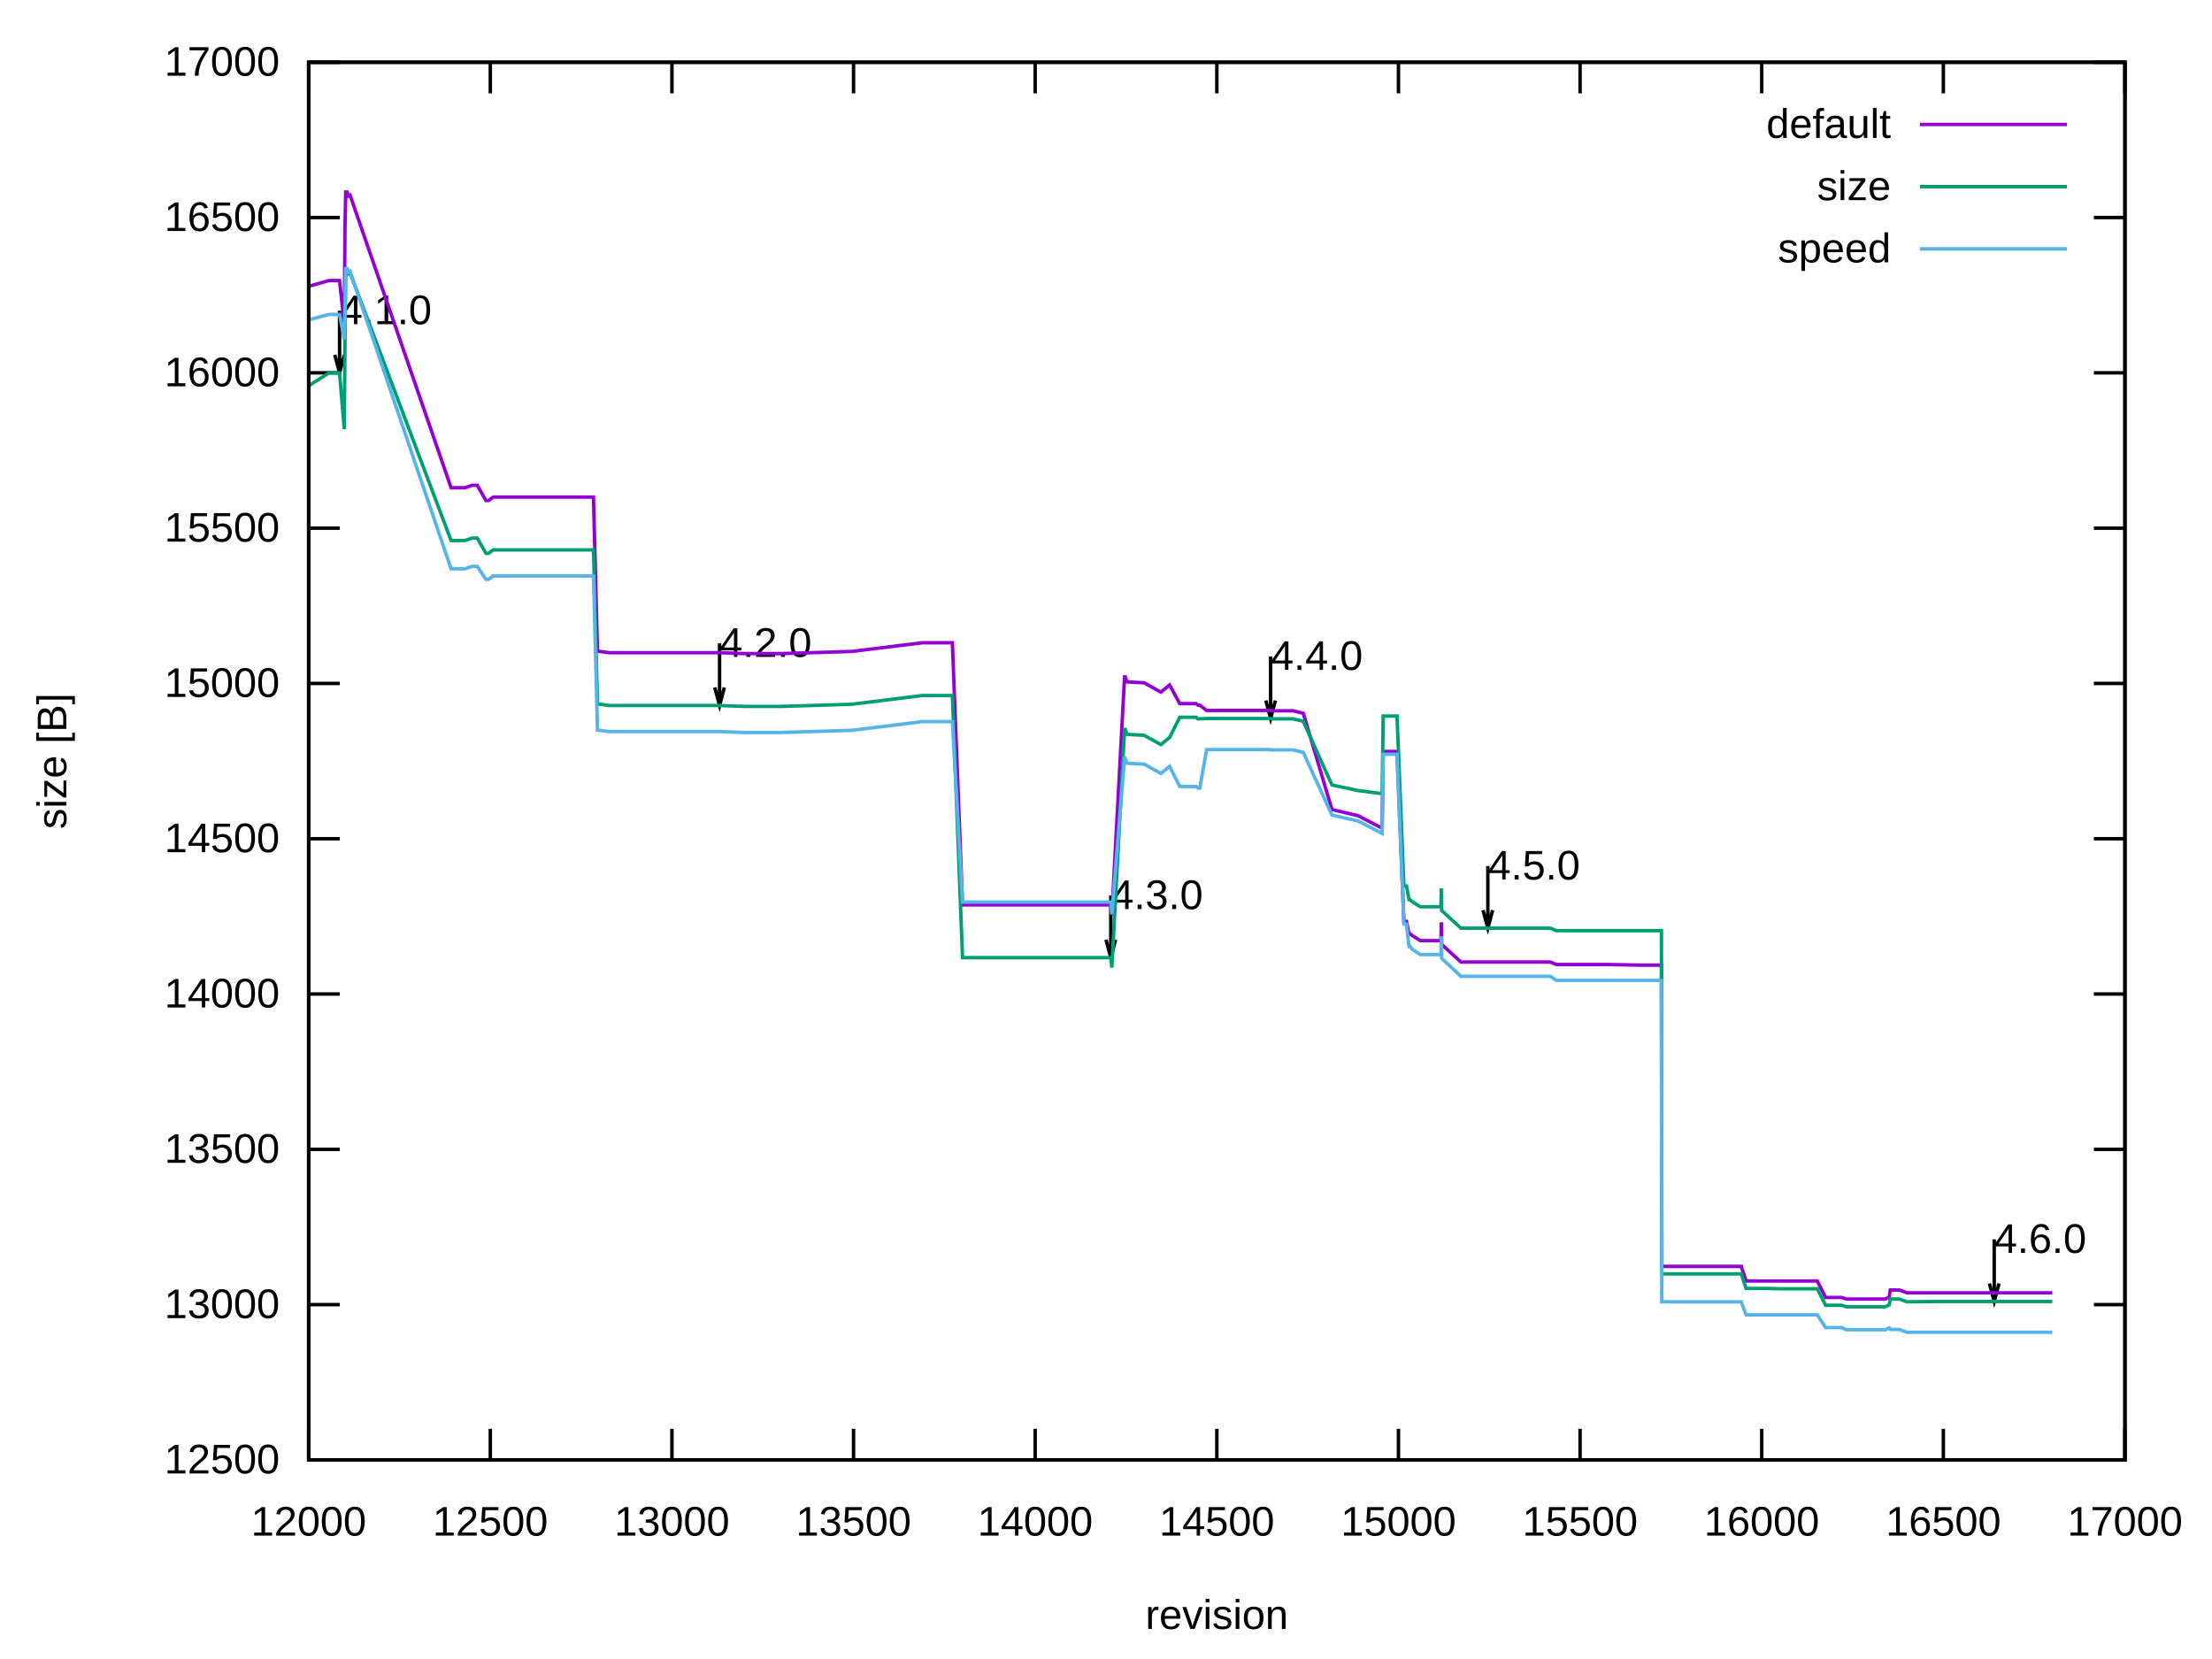
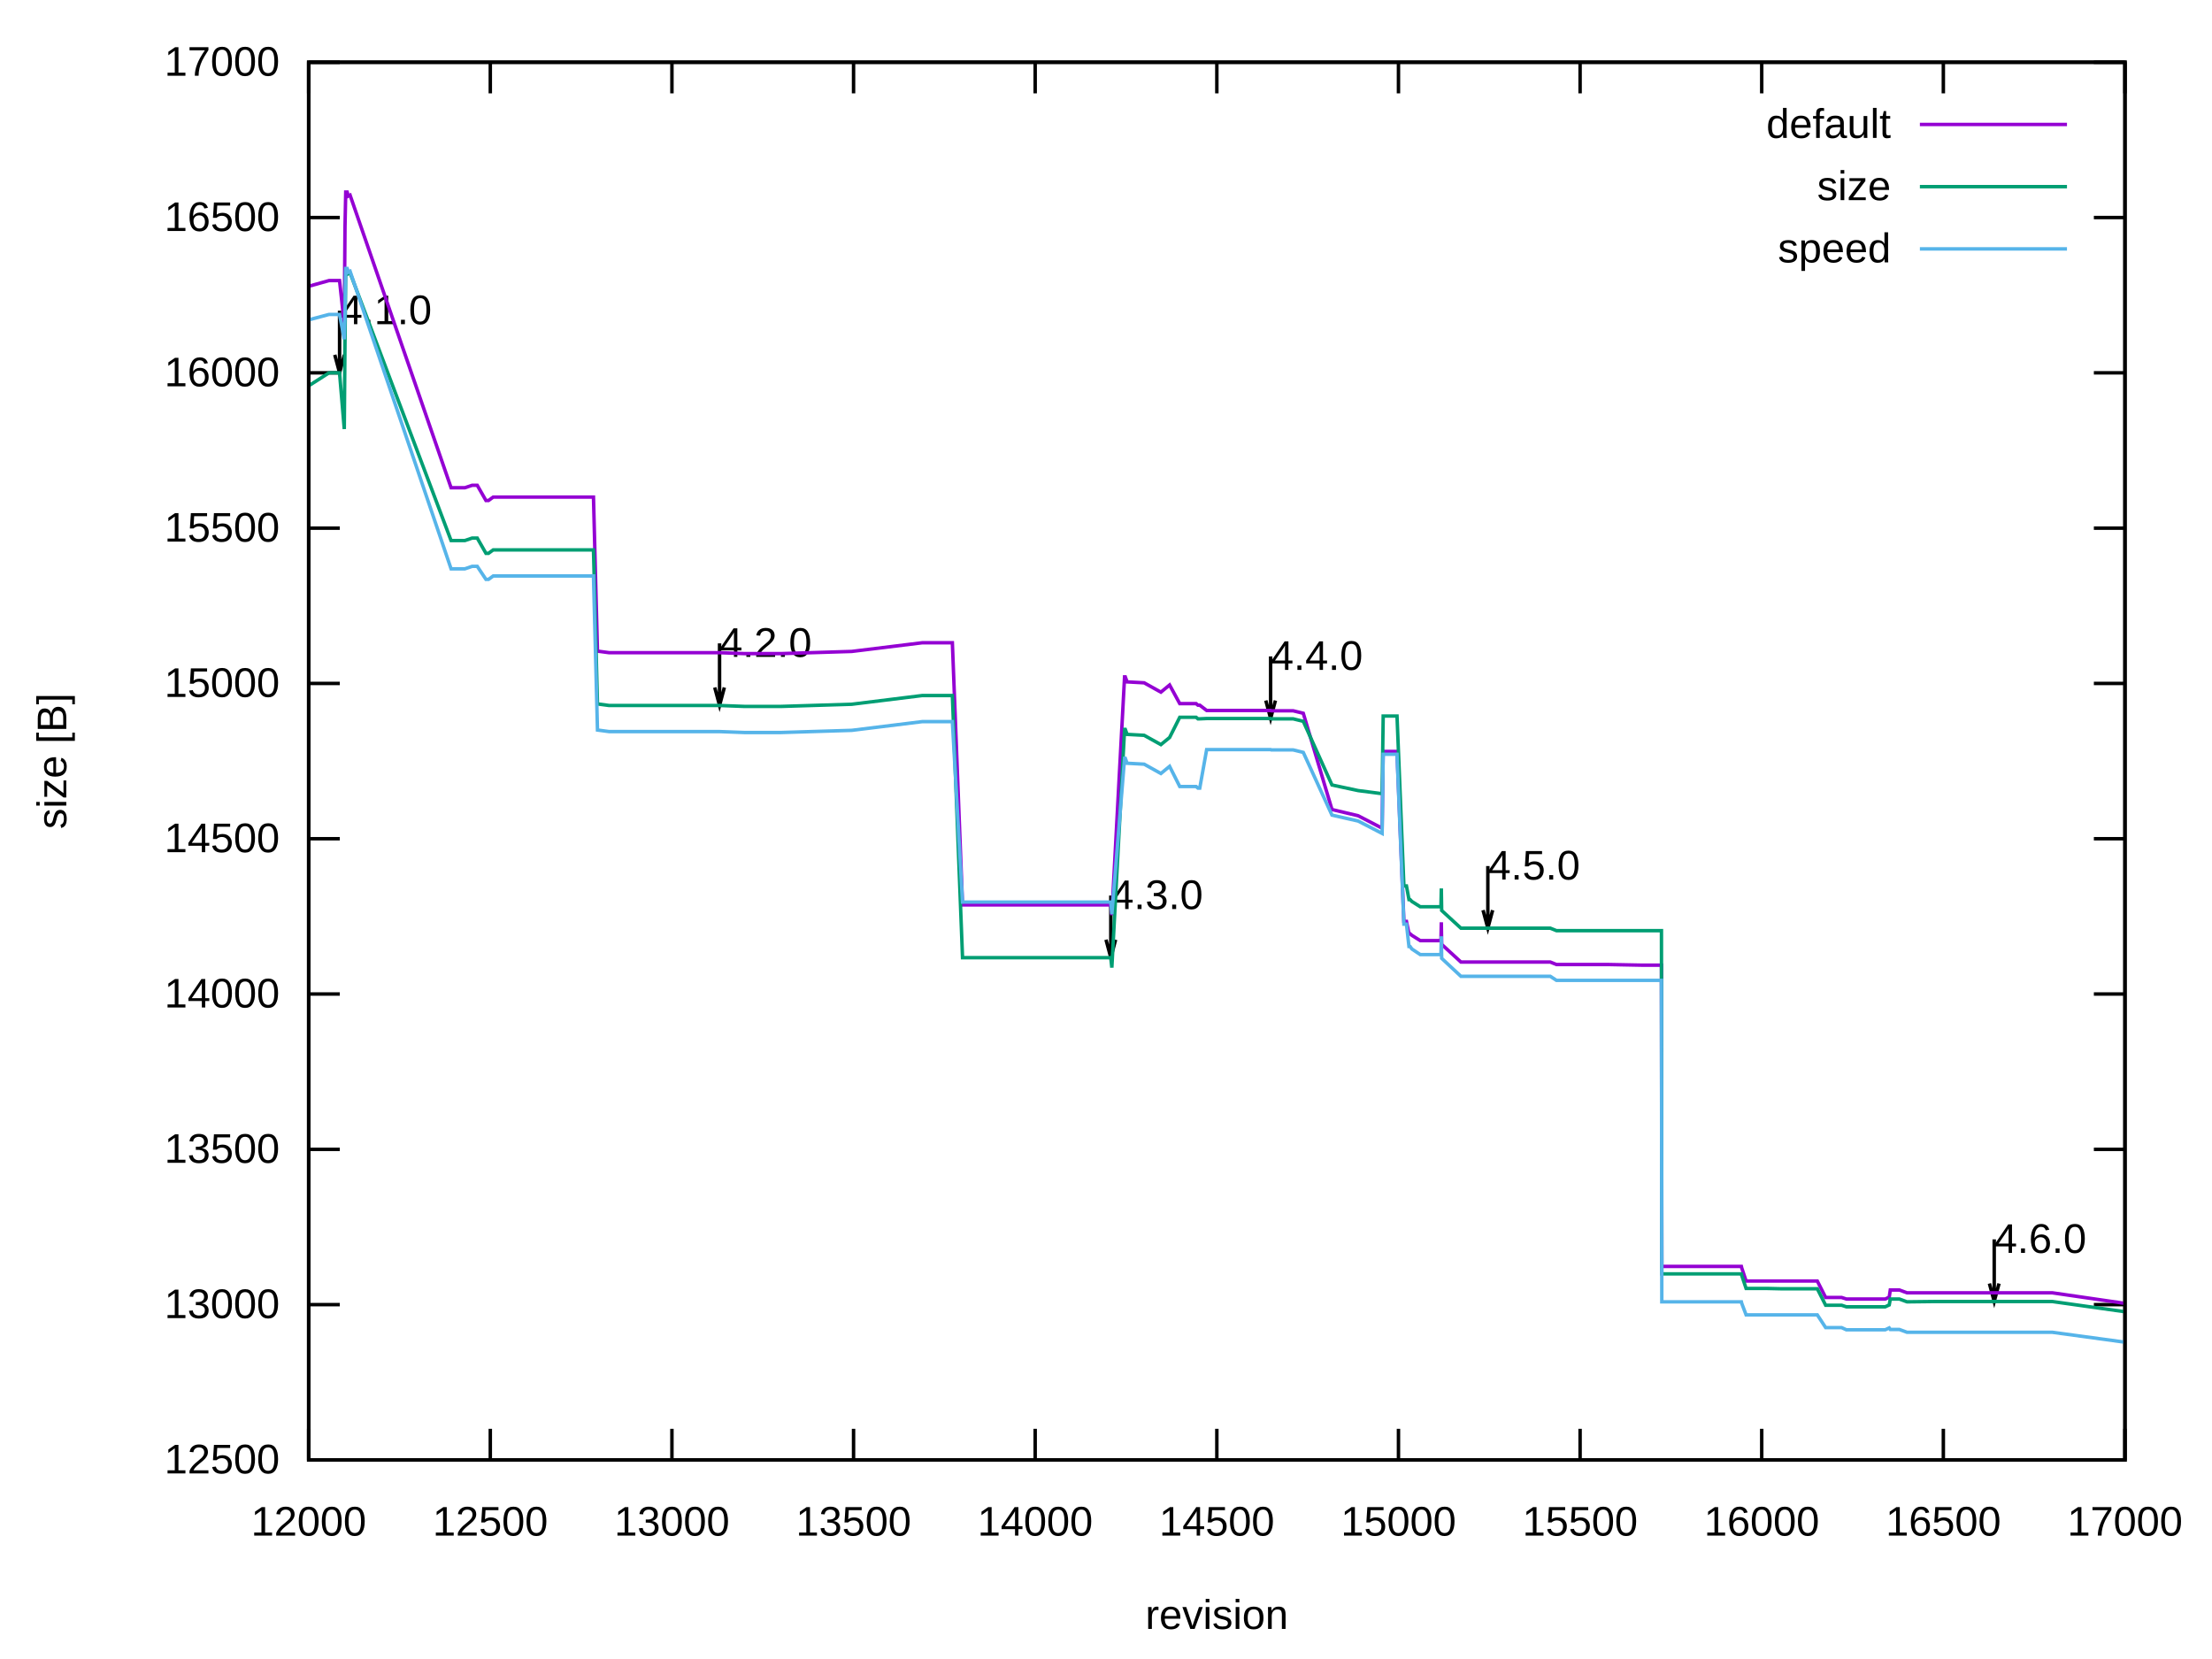
<svg xmlns="http://www.w3.org/2000/svg" xmlns:xlink="http://www.w3.org/1999/xlink" width="640" height="480" viewBox="0 0 640 480">
  <g id="gnuplot_canvas">
    <rect x="0" y="0" width="640" height="480" fill="none" />
    <defs>
      <circle id="gpDot" r="0.5" stroke-width="0.5" stroke="currentColor" />
      <path id="gpPt0" stroke-width="0.222" stroke="currentColor" d="M-1,0 h2 M0,-1 v2" />
      <path id="gpPt1" stroke-width="0.222" stroke="currentColor" d="M-1,-1 L1,1 M1,-1 L-1,1" />
      <path id="gpPt2" stroke-width="0.222" stroke="currentColor" d="M-1,0 L1,0 M0,-1 L0,1 M-1,-1 L1,1 M-1,1 L1,-1" />
      <rect id="gpPt3" stroke-width="0.222" stroke="currentColor" x="-1" y="-1" width="2" height="2" />
      <rect id="gpPt4" stroke-width="0.222" stroke="currentColor" fill="currentColor" x="-1" y="-1" width="2" height="2" />
      <circle id="gpPt5" stroke-width="0.222" stroke="currentColor" cx="0" cy="0" r="1" />
      <use xlink:href="#gpPt5" id="gpPt6" fill="currentColor" stroke="none" />
      <path id="gpPt7" stroke-width="0.222" stroke="currentColor" d="M0,-1.33 L-1.33,0.67 L1.33,0.67 z" />
      <use xlink:href="#gpPt7" id="gpPt8" fill="currentColor" stroke="none" />
      <use xlink:href="#gpPt7" id="gpPt9" stroke="currentColor" transform="rotate(180)" />
      <use xlink:href="#gpPt9" id="gpPt10" fill="currentColor" stroke="none" />
      <use xlink:href="#gpPt3" id="gpPt11" stroke="currentColor" transform="rotate(45)" />
      <use xlink:href="#gpPt11" id="gpPt12" fill="currentColor" stroke="none" />
      <path id="gpPt13" stroke-width="0.222" stroke="currentColor" d="M0,1.330 L1.265,0.411 L0.782,-1.067 L-0.782,-1.076 L-1.265,0.411 z" />
      <use xlink:href="#gpPt13" id="gpPt14" fill="currentColor" stroke="none" />
      <filter id="textbox" filterUnits="objectBoundingBox" x="0" y="0" height="1" width="1">
        <feFlood flood-color="white" flood-opacity="1" result="bgnd" />
        <feComposite in="SourceGraphic" in2="bgnd" operator="atop" />
      </filter>
      <filter id="greybox" filterUnits="objectBoundingBox" x="0" y="0" height="1" width="1">
        <feFlood flood-color="lightgrey" flood-opacity="1" result="grey" />
        <feComposite in="SourceGraphic" in2="grey" operator="atop" />
      </filter>
    </defs>
    <g fill="none" color="white" stroke="currentColor" stroke-width="1.00" stroke-linecap="butt" stroke-linejoin="miter">
</g>
    <g fill="none" color="black" stroke="currentColor" stroke-width="1.00" stroke-linecap="butt" stroke-linejoin="miter">
      <path stroke="black" d="M89.31,422.40 L98.31,422.40 M614.82,422.40 L605.82,422.40  " />
      <g transform="translate(80.92,426.30)" stroke="none" fill="black" font-family="Arial" font-size="12.00" text-anchor="end">
        <text>
          <tspan font-family="Arial"> 12500</tspan>
        </text>
      </g>
    </g>
    <g fill="none" color="black" stroke="currentColor" stroke-width="1.00" stroke-linecap="butt" stroke-linejoin="miter">
      <path stroke="black" d="M89.31,377.47 L98.31,377.47 M614.82,377.47 L605.82,377.47  " />
      <g transform="translate(80.92,381.37)" stroke="none" fill="black" font-family="Arial" font-size="12.00" text-anchor="end">
        <text>
          <tspan font-family="Arial"> 13000</tspan>
        </text>
      </g>
    </g>
    <g fill="none" color="black" stroke="currentColor" stroke-width="1.00" stroke-linecap="butt" stroke-linejoin="miter">
      <path stroke="black" d="M89.31,332.54 L98.31,332.54 M614.82,332.54 L605.82,332.54  " />
      <g transform="translate(80.92,336.44)" stroke="none" fill="black" font-family="Arial" font-size="12.00" text-anchor="end">
        <text>
          <tspan font-family="Arial"> 13500</tspan>
        </text>
      </g>
    </g>
    <g fill="none" color="black" stroke="currentColor" stroke-width="1.00" stroke-linecap="butt" stroke-linejoin="miter">
      <path stroke="black" d="M89.31,287.60 L98.31,287.60 M614.82,287.60 L605.82,287.60  " />
      <g transform="translate(80.92,291.50)" stroke="none" fill="black" font-family="Arial" font-size="12.00" text-anchor="end">
        <text>
          <tspan font-family="Arial"> 14000</tspan>
        </text>
      </g>
    </g>
    <g fill="none" color="black" stroke="currentColor" stroke-width="1.00" stroke-linecap="butt" stroke-linejoin="miter">
      <path stroke="black" d="M89.31,242.67 L98.31,242.67 M614.82,242.67 L605.82,242.67  " />
      <g transform="translate(80.92,246.57)" stroke="none" fill="black" font-family="Arial" font-size="12.00" text-anchor="end">
        <text>
          <tspan font-family="Arial"> 14500</tspan>
        </text>
      </g>
    </g>
    <g fill="none" color="black" stroke="currentColor" stroke-width="1.00" stroke-linecap="butt" stroke-linejoin="miter">
      <path stroke="black" d="M89.31,197.74 L98.31,197.74 M614.82,197.74 L605.82,197.74  " />
      <g transform="translate(80.92,201.64)" stroke="none" fill="black" font-family="Arial" font-size="12.00" text-anchor="end">
        <text>
          <tspan font-family="Arial"> 15000</tspan>
        </text>
      </g>
    </g>
    <g fill="none" color="black" stroke="currentColor" stroke-width="1.00" stroke-linecap="butt" stroke-linejoin="miter">
      <path stroke="black" d="M89.31,152.81 L98.31,152.81 M614.82,152.81 L605.82,152.81  " />
      <g transform="translate(80.92,156.71)" stroke="none" fill="black" font-family="Arial" font-size="12.00" text-anchor="end">
        <text>
          <tspan font-family="Arial"> 15500</tspan>
        </text>
      </g>
    </g>
    <g fill="none" color="black" stroke="currentColor" stroke-width="1.00" stroke-linecap="butt" stroke-linejoin="miter">
      <path stroke="black" d="M89.31,107.87 L98.31,107.87 M614.82,107.87 L605.82,107.87  " />
      <g transform="translate(80.92,111.77)" stroke="none" fill="black" font-family="Arial" font-size="12.00" text-anchor="end">
        <text>
          <tspan font-family="Arial"> 16000</tspan>
        </text>
      </g>
    </g>
    <g fill="none" color="black" stroke="currentColor" stroke-width="1.00" stroke-linecap="butt" stroke-linejoin="miter">
      <path stroke="black" d="M89.31,62.94 L98.31,62.94 M614.82,62.94 L605.82,62.94  " />
      <g transform="translate(80.92,66.84)" stroke="none" fill="black" font-family="Arial" font-size="12.00" text-anchor="end">
        <text>
          <tspan font-family="Arial"> 16500</tspan>
        </text>
      </g>
    </g>
    <g fill="none" color="black" stroke="currentColor" stroke-width="1.00" stroke-linecap="butt" stroke-linejoin="miter">
      <path stroke="black" d="M89.31,18.01 L98.31,18.01 M614.82,18.01 L605.82,18.01  " />
      <g transform="translate(80.92,21.91)" stroke="none" fill="black" font-family="Arial" font-size="12.00" text-anchor="end">
        <text>
          <tspan font-family="Arial"> 17000</tspan>
        </text>
      </g>
    </g>
    <g fill="none" color="black" stroke="currentColor" stroke-width="1.00" stroke-linecap="butt" stroke-linejoin="miter">
      <path stroke="black" d="M89.31,422.40 L89.31,413.40 M89.31,18.01 L89.31,27.01  " />
      <g transform="translate(89.31,444.30)" stroke="none" fill="black" font-family="Arial" font-size="12.00" text-anchor="middle">
        <text>
          <tspan font-family="Arial"> 12000</tspan>
        </text>
      </g>
    </g>
    <g fill="none" color="black" stroke="currentColor" stroke-width="1.00" stroke-linecap="butt" stroke-linejoin="miter">
      <path stroke="black" d="M141.86,422.40 L141.86,413.40 M141.86,18.01 L141.86,27.01  " />
      <g transform="translate(141.86,444.30)" stroke="none" fill="black" font-family="Arial" font-size="12.00" text-anchor="middle">
        <text>
          <tspan font-family="Arial"> 12500</tspan>
        </text>
      </g>
    </g>
    <g fill="none" color="black" stroke="currentColor" stroke-width="1.00" stroke-linecap="butt" stroke-linejoin="miter">
      <path stroke="black" d="M194.41,422.40 L194.41,413.40 M194.41,18.01 L194.41,27.01  " />
      <g transform="translate(194.41,444.30)" stroke="none" fill="black" font-family="Arial" font-size="12.00" text-anchor="middle">
        <text>
          <tspan font-family="Arial"> 13000</tspan>
        </text>
      </g>
    </g>
    <g fill="none" color="black" stroke="currentColor" stroke-width="1.00" stroke-linecap="butt" stroke-linejoin="miter">
      <path stroke="black" d="M246.96,422.40 L246.96,413.40 M246.96,18.01 L246.96,27.01  " />
      <g transform="translate(246.96,444.30)" stroke="none" fill="black" font-family="Arial" font-size="12.00" text-anchor="middle">
        <text>
          <tspan font-family="Arial"> 13500</tspan>
        </text>
      </g>
    </g>
    <g fill="none" color="black" stroke="currentColor" stroke-width="1.00" stroke-linecap="butt" stroke-linejoin="miter">
      <path stroke="black" d="M299.51,422.40 L299.51,413.40 M299.51,18.01 L299.51,27.01  " />
      <g transform="translate(299.51,444.30)" stroke="none" fill="black" font-family="Arial" font-size="12.00" text-anchor="middle">
        <text>
          <tspan font-family="Arial"> 14000</tspan>
        </text>
      </g>
    </g>
    <g fill="none" color="black" stroke="currentColor" stroke-width="1.00" stroke-linecap="butt" stroke-linejoin="miter">
      <path stroke="black" d="M352.07,422.40 L352.07,413.40 M352.07,18.01 L352.07,27.01  " />
      <g transform="translate(352.07,444.30)" stroke="none" fill="black" font-family="Arial" font-size="12.00" text-anchor="middle">
        <text>
          <tspan font-family="Arial"> 14500</tspan>
        </text>
      </g>
    </g>
    <g fill="none" color="black" stroke="currentColor" stroke-width="1.00" stroke-linecap="butt" stroke-linejoin="miter">
      <path stroke="black" d="M404.62,422.40 L404.62,413.40 M404.62,18.01 L404.62,27.01  " />
      <g transform="translate(404.62,444.30)" stroke="none" fill="black" font-family="Arial" font-size="12.00" text-anchor="middle">
        <text>
          <tspan font-family="Arial"> 15000</tspan>
        </text>
      </g>
    </g>
    <g fill="none" color="black" stroke="currentColor" stroke-width="1.00" stroke-linecap="butt" stroke-linejoin="miter">
      <path stroke="black" d="M457.17,422.40 L457.17,413.40 M457.17,18.01 L457.17,27.01  " />
      <g transform="translate(457.17,444.30)" stroke="none" fill="black" font-family="Arial" font-size="12.00" text-anchor="middle">
        <text>
          <tspan font-family="Arial"> 15500</tspan>
        </text>
      </g>
    </g>
    <g fill="none" color="black" stroke="currentColor" stroke-width="1.00" stroke-linecap="butt" stroke-linejoin="miter">
      <path stroke="black" d="M509.72,422.40 L509.72,413.40 M509.72,18.01 L509.72,27.01  " />
      <g transform="translate(509.72,444.30)" stroke="none" fill="black" font-family="Arial" font-size="12.00" text-anchor="middle">
        <text>
          <tspan font-family="Arial"> 16000</tspan>
        </text>
      </g>
    </g>
    <g fill="none" color="black" stroke="currentColor" stroke-width="1.00" stroke-linecap="butt" stroke-linejoin="miter">
      <path stroke="black" d="M562.27,422.40 L562.27,413.40 M562.27,18.01 L562.27,27.01  " />
      <g transform="translate(562.27,444.30)" stroke="none" fill="black" font-family="Arial" font-size="12.00" text-anchor="middle">
        <text>
          <tspan font-family="Arial"> 16500</tspan>
        </text>
      </g>
    </g>
    <g fill="none" color="black" stroke="currentColor" stroke-width="1.00" stroke-linecap="butt" stroke-linejoin="miter">
      <path stroke="black" d="M614.82,422.40 L614.82,413.40 M614.82,18.01 L614.82,27.01  " />
      <g transform="translate(614.82,444.30)" stroke="none" fill="black" font-family="Arial" font-size="12.00" text-anchor="middle">
        <text>
          <tspan font-family="Arial"> 17000</tspan>
        </text>
      </g>
    </g>
    <g fill="none" color="black" stroke="currentColor" stroke-width="1.00" stroke-linecap="butt" stroke-linejoin="miter">
</g>
    <g fill="none" color="black" stroke="currentColor" stroke-width="1.00" stroke-linecap="butt" stroke-linejoin="miter">
      <path stroke="black" d="M89.31,18.01 L89.31,422.40 L614.82,422.40 L614.82,18.01 L89.31,18.01 Z  " />
      <g transform="translate(98.24,93.80)" stroke="none" fill="black" font-family="Arial" font-size="12.00" text-anchor="start">
        <text>
          <tspan font-family="Arial">4.1.0</tspan>
        </text>
      </g>
      <g transform="translate(208.18,190.05)" stroke="none" fill="black" font-family="Arial" font-size="12.00" text-anchor="start">
        <text>
          <tspan font-family="Arial">4.2.0</tspan>
        </text>
      </g>
      <g transform="translate(321.38,263.02)" stroke="none" fill="black" font-family="Arial" font-size="12.00" text-anchor="start">
        <text>
          <tspan font-family="Arial">4.3.0</tspan>
        </text>
      </g>
      <g transform="translate(367.62,193.82)" stroke="none" fill="black" font-family="Arial" font-size="12.00" text-anchor="start">
        <text>
          <tspan font-family="Arial">4.4.0</tspan>
        </text>
      </g>
      <g transform="translate(430.47,254.48)" stroke="none" fill="black" font-family="Arial" font-size="12.00" text-anchor="start">
        <text>
          <tspan font-family="Arial">4.5.0</tspan>
        </text>
      </g>
      <g transform="translate(576.98,362.50)" stroke="none" fill="black" font-family="Arial" font-size="12.00" text-anchor="start">
        <text>
          <tspan font-family="Arial">4.6.0</tspan>
        </text>
      </g>
    </g>
    <g fill="none" color="black" stroke="currentColor" stroke-width="1.00" stroke-linecap="butt" stroke-linejoin="miter">
      <path stroke="black" d="M96.86,102.66 L98.25,107.86 L99.64,102.66 M98.25,89.89 L98.25,107.86  " />
    </g>
    <g fill="none" color="black" stroke="currentColor" stroke-width="1.00" stroke-linecap="butt" stroke-linejoin="miter">
      <path stroke="black" d="M206.80,198.91 L208.19,204.11 L209.58,198.91 M208.19,186.14 L208.19,204.11  " />
    </g>
    <g fill="none" color="black" stroke="currentColor" stroke-width="1.00" stroke-linecap="butt" stroke-linejoin="miter">
      <path stroke="black" d="M320.00,271.88 L321.39,277.08 L322.78,271.88 M321.39,259.11 L321.39,277.08  " />
    </g>
    <g fill="none" color="black" stroke="currentColor" stroke-width="1.00" stroke-linecap="butt" stroke-linejoin="miter">
      <path stroke="black" d="M366.24,202.68 L367.63,207.88 L369.02,202.68 M367.63,189.91 L367.63,207.88  " />
    </g>
    <g fill="none" color="black" stroke="currentColor" stroke-width="1.00" stroke-linecap="butt" stroke-linejoin="miter">
      <path stroke="black" d="M429.09,263.34 L430.48,268.54 L431.87,263.34 M430.48,250.57 L430.48,268.54  " />
    </g>
    <g fill="none" color="black" stroke="currentColor" stroke-width="1.00" stroke-linecap="butt" stroke-linejoin="miter">
      <path stroke="black" d="M575.60,371.36 L576.99,376.56 L578.38,371.36 M576.99,358.59 L576.99,376.56  " />
    </g>
    <g fill="none" color="black" stroke="currentColor" stroke-width="1.00" stroke-linecap="butt" stroke-linejoin="miter">
</g>
    <g id="gnuplot_plot_1">
      <g fill="none" color="black" stroke="currentColor" stroke-width="1.00" stroke-linecap="butt" stroke-linejoin="miter">
        <g transform="translate(547.09,39.91)" stroke="none" fill="black" font-family="Arial" font-size="12.00" text-anchor="end">
          <text>
            <tspan font-family="Arial">default</tspan>
          </text>
        </g>
      </g>
      <g fill="none" color="black" stroke="currentColor" stroke-width="1.00" stroke-linecap="butt" stroke-linejoin="miter">
-         <path stroke="rgb(148,   0, 211)" d="M555.48,36.01 L598.04,36.01 M89.42,82.80 L95.20,81.18 L98.24,81.18 L99.61,93.77 L99.82,65.64 L100.03,55.57   L100.45,55.57 L100.77,56.74 L101.29,56.47 L130.51,141.12 L132.93,141.12 L134.50,141.12 L136.61,140.41 L138.08,140.41   L140.60,144.81 L141.34,144.81 L142.70,143.82 L156.79,143.82 L160.04,143.82 L161.73,143.82 L162.04,143.82 L167.72,143.82   L171.71,143.82 L172.87,188.39 L176.23,188.84 L179.91,188.84 L181.27,188.84 L182.96,188.84 L183.90,188.84 L191.15,188.84   L208.18,188.84 L215.43,189.11 L225.94,189.11 L246.44,188.48 L266.83,185.97 L268.93,185.97 L273.03,185.97 L275.55,185.97   L278.49,261.81 L278.91,261.81 L279.86,261.81 L281.12,261.81 L283.22,261.81 L287.43,261.81 L289.00,261.81 L299.51,261.81   L318.85,261.81 L321.38,261.81 L321.69,264.78 L325.37,195.85 L325.58,195.85 L326.10,197.29 L331.04,197.56 L335.88,200.26   L338.40,198.19 L341.34,203.58 L342.08,203.58 L346.07,203.58 L346.60,204.03 L347.13,204.03 L349.12,205.56 L353.12,205.56   L355.01,205.56 L367.62,205.56 L367.83,205.65 L374.14,205.65 L377.08,206.37 L385.38,234.22 L392.95,236.02 L399.89,239.62   L400.20,217.42 L404.20,217.42 L406.19,266.58 L406.93,266.58 L407.66,270.17 L407.98,270.17 L408.50,270.62 L410.92,272.15   L414.39,272.15 L415.55,272.15 L416.91,272.15 L417.02,266.84 L417.12,273.23 L422.69,278.35 L429.84,278.35 L430.47,278.35   L437.93,278.35 L448.55,278.35 L450.34,279.07 L452.02,279.07 L455.70,279.07 L462.42,279.07 L465.58,279.07 L474.93,279.25   L480.71,279.25 L480.81,366.41 L485.33,366.41 L498.16,366.41 L498.26,366.41 L503.83,366.41 L503.94,366.86 L505.20,370.64   L511.40,370.64 L515.29,370.64 L525.80,370.64 L528.22,375.40 L532.84,375.40 L534.21,375.85 L541.77,375.85 L542.40,375.85   L545.45,375.85 L546.61,375.31 L546.92,373.24 L549.55,373.24 L551.76,374.05 L559.54,374.05 L565.63,374.05 L576.98,374.05   L577.19,374.05 L580.24,374.05 L583.29,374.05 L586.02,374.05 L588.86,374.05 L593.80,374.05  " />
+         <path stroke="rgb(148,   0, 211)" d="M555.48,36.01 L598.04,36.01 M89.42,82.80 L95.20,81.18 L98.24,81.18 L99.61,93.77 L99.82,65.64 L100.03,55.57   L100.45,55.57 L100.77,56.74 L101.29,56.47 L130.51,141.12 L132.93,141.12 L134.50,141.12 L136.61,140.41 L138.08,140.41   L140.60,144.81 L141.34,144.81 L142.70,143.82 L156.79,143.82 L160.04,143.82 L161.73,143.82 L162.04,143.82 L167.72,143.82   L171.71,143.82 L172.87,188.39 L176.23,188.84 L179.91,188.84 L181.27,188.84 L182.96,188.84 L183.90,188.84 L191.15,188.84   L208.18,188.84 L215.43,189.11 L225.94,189.11 L246.44,188.48 L266.83,185.97 L268.93,185.97 L273.03,185.97 L275.55,185.97   L278.49,261.81 L278.91,261.81 L279.86,261.81 L281.12,261.81 L283.22,261.81 L287.43,261.81 L289.00,261.81 L299.51,261.81   L318.85,261.81 L321.38,261.81 L321.69,264.78 L325.37,195.85 L325.58,195.85 L326.10,197.29 L331.04,197.56 L335.88,200.26   L338.40,198.19 L341.34,203.58 L342.08,203.58 L346.07,203.58 L346.60,204.03 L347.13,204.03 L349.12,205.56 L353.12,205.56   L355.01,205.56 L367.62,205.56 L367.83,205.65 L374.14,205.65 L377.08,206.37 L385.38,234.22 L392.95,236.02 L399.89,239.62   L400.20,217.42 L404.20,217.42 L406.19,266.58 L406.93,266.58 L407.66,270.17 L407.98,270.17 L408.50,270.62 L410.92,272.15   L414.39,272.15 L415.55,272.15 L416.91,272.15 L417.02,266.84 L417.12,273.23 L422.69,278.35 L429.84,278.35 L430.47,278.35   L437.93,278.35 L448.55,278.35 L450.34,279.07 L452.02,279.07 L455.70,279.07 L462.42,279.07 L465.58,279.07 L474.93,279.25   L480.71,279.25 L480.81,366.41 L485.33,366.41 L498.16,366.41 L498.26,366.41 L503.83,366.41 L503.94,366.86 L505.20,370.64   L511.40,370.64 L515.29,370.64 L525.80,370.64 L528.22,375.40 L532.84,375.40 L534.21,375.85 L541.77,375.85 L542.40,375.85   L545.45,375.85 L546.61,375.31 L546.92,373.24 L549.55,373.24 L551.76,374.05 L559.54,374.05 L565.63,374.05 L576.98,374.05   L577.19,374.05 L580.24,374.05 L583.29,374.05 L586.02,374.05 L588.86,374.05 L593.80,374.05 L614.82,377.11  " />
      </g>
    </g>
    <g id="gnuplot_plot_2">
      <g fill="none" color="black" stroke="currentColor" stroke-width="1.00" stroke-linecap="butt" stroke-linejoin="miter">
        <g transform="translate(547.09,57.91)" stroke="none" fill="black" font-family="Arial" font-size="12.00" text-anchor="end">
          <text>
            <tspan font-family="Arial">size</tspan>
          </text>
        </g>
      </g>
      <g fill="none" color="black" stroke="currentColor" stroke-width="1.00" stroke-linecap="butt" stroke-linejoin="miter">
-         <path stroke="rgb(  0, 158, 115)" d="M555.48,54.01 L598.04,54.01 M89.42,111.56 L95.20,107.87 L98.24,107.87 L99.61,124.14 L99.82,98.71 L100.03,78.04   L100.45,78.04 L100.77,79.21 L101.29,78.94 L130.51,156.40 L132.93,156.40 L134.50,156.40 L136.61,155.68 L138.08,155.68   L140.60,160.09 L141.34,160.09 L142.70,159.10 L156.79,159.10 L160.04,159.10 L161.73,159.10 L162.04,159.10 L167.72,159.10   L171.71,159.10 L172.87,203.67 L176.23,204.12 L179.91,204.12 L181.27,204.12 L182.96,204.12 L183.90,204.12 L191.15,204.12   L208.18,204.12 L215.43,204.39 L225.94,204.39 L246.44,203.76 L266.83,201.24 L268.93,201.24 L273.03,201.24 L275.55,201.24   L278.49,277.09 L278.91,277.09 L279.86,277.09 L281.12,277.09 L283.22,277.09 L287.43,277.09 L289.00,277.09 L299.51,277.09   L318.85,277.09 L321.38,277.09 L321.69,279.96 L325.37,211.04 L325.58,211.04 L326.10,212.48 L331.04,212.75 L335.88,215.44   L338.40,213.38 L341.34,207.53 L342.08,207.53 L346.07,207.53 L346.60,207.98 L347.13,207.98 L349.12,207.89 L353.12,207.89   L355.01,207.89 L367.62,207.89 L367.83,207.98 L374.14,207.98 L377.08,208.70 L385.38,227.12 L392.95,228.74 L399.89,229.64   L400.20,207.17 L404.20,207.17 L406.19,256.33 L406.93,256.33 L407.66,260.28 L407.98,260.28 L408.50,260.82 L410.92,262.35   L414.39,262.35 L415.55,262.35 L416.91,262.35 L417.02,257.05 L417.12,263.43 L422.69,268.55 L429.84,268.55 L430.47,268.55   L437.93,268.55 L448.55,268.55 L450.34,269.27 L452.02,269.27 L455.70,269.27 L462.42,269.27 L465.58,269.27 L474.93,269.27   L480.71,269.27 L480.81,368.57 L485.33,368.57 L498.16,368.57 L498.26,368.57 L503.83,368.57 L503.94,369.02 L505.20,372.79   L511.40,372.79 L515.29,372.88 L525.80,372.88 L528.22,377.65 L532.84,377.65 L534.21,378.10 L541.77,378.10 L542.40,378.10   L545.45,378.10 L546.61,377.56 L546.92,375.85 L549.55,375.85 L551.76,376.66 L559.54,376.57 L565.63,376.57 L576.98,376.57   L577.19,376.57 L580.24,376.57 L583.29,376.57 L586.02,376.57 L588.86,376.57 L593.80,376.57  " />
+         <path stroke="rgb(  0, 158, 115)" d="M555.48,54.01 L598.04,54.01 M89.42,111.56 L95.20,107.87 L98.24,107.87 L99.61,124.14 L99.82,98.71 L100.03,78.04   L100.45,78.04 L100.77,79.21 L101.29,78.94 L130.51,156.40 L132.93,156.40 L134.50,156.40 L136.61,155.68 L138.08,155.68   L140.60,160.09 L141.34,160.09 L142.70,159.10 L156.79,159.10 L160.04,159.10 L161.73,159.10 L162.04,159.10 L167.72,159.10   L171.71,159.10 L172.87,203.67 L176.23,204.12 L179.91,204.12 L181.27,204.12 L182.96,204.12 L183.90,204.12 L191.15,204.12   L208.18,204.12 L215.43,204.39 L225.94,204.39 L246.44,203.76 L266.83,201.24 L268.93,201.24 L273.03,201.24 L275.55,201.24   L278.49,277.09 L278.91,277.09 L279.86,277.09 L281.12,277.09 L283.22,277.09 L287.43,277.09 L289.00,277.09 L299.51,277.09   L318.85,277.09 L321.38,277.09 L321.69,279.96 L325.37,211.04 L325.58,211.04 L326.10,212.48 L331.04,212.75 L335.88,215.44   L338.40,213.38 L341.34,207.53 L342.08,207.53 L346.07,207.53 L346.60,207.98 L347.13,207.98 L349.12,207.89 L353.12,207.89   L355.01,207.89 L367.62,207.89 L367.83,207.98 L374.14,207.98 L377.08,208.70 L385.38,227.12 L392.95,228.74 L399.89,229.64   L400.20,207.17 L404.20,207.17 L406.19,256.33 L406.93,256.33 L407.66,260.28 L407.98,260.28 L408.50,260.82 L410.92,262.35   L414.39,262.35 L415.55,262.35 L416.91,262.35 L417.02,257.05 L417.12,263.43 L422.69,268.55 L429.84,268.55 L430.47,268.55   L437.93,268.55 L448.55,268.55 L450.34,269.27 L452.02,269.27 L455.70,269.27 L462.42,269.27 L465.58,269.27 L474.93,269.27   L480.71,269.27 L480.81,368.57 L485.33,368.57 L498.16,368.57 L498.26,368.57 L503.83,368.57 L503.94,369.02 L505.20,372.79   L511.40,372.79 L515.29,372.88 L525.80,372.88 L528.22,377.65 L532.84,377.65 L534.21,378.10 L541.77,378.10 L542.40,378.10   L545.45,378.10 L546.61,377.56 L546.92,375.85 L549.55,375.85 L551.76,376.66 L559.54,376.57 L565.63,376.57 L576.98,376.57   L577.19,376.57 L580.24,376.57 L583.29,376.57 L586.02,376.57 L588.86,376.57 L593.80,376.57 L614.82,379.53  " />
      </g>
    </g>
    <g id="gnuplot_plot_3">
      <g fill="none" color="black" stroke="currentColor" stroke-width="1.00" stroke-linecap="butt" stroke-linejoin="miter">
        <g transform="translate(547.09,75.91)" stroke="none" fill="black" font-family="Arial" font-size="12.00" text-anchor="end">
          <text>
            <tspan font-family="Arial">speed</tspan>
          </text>
        </g>
      </g>
      <g fill="none" color="black" stroke="currentColor" stroke-width="1.00" stroke-linecap="butt" stroke-linejoin="miter">
-         <path stroke="rgb( 86, 180, 233)" d="M555.48,72.01 L598.04,72.01 M89.42,92.51 L95.20,90.98 L98.24,90.98 L99.61,98.17 L99.82,90.26 L100.03,77.68   L100.45,77.68 L100.77,78.76 L101.29,78.49 L130.51,164.58 L132.93,164.58 L134.50,164.58 L136.61,163.86 L138.08,163.86   L140.60,167.63 L141.34,167.63 L142.70,166.65 L156.79,166.65 L160.04,166.65 L161.73,166.65 L162.04,166.65 L167.72,166.65   L171.71,166.65 L172.87,211.22 L176.23,211.67 L179.91,211.67 L181.27,211.67 L182.96,211.67 L183.90,211.67 L191.15,211.67   L208.18,211.67 L215.43,211.94 L225.94,211.94 L246.44,211.31 L266.83,208.79 L268.93,208.79 L273.03,208.79 L275.55,208.79   L278.49,261.00 L278.91,261.00 L279.86,261.00 L281.12,261.00 L283.22,261.00 L287.43,261.00 L289.00,261.00 L299.51,261.00   L318.85,261.00 L321.38,261.00 L321.69,264.51 L325.37,219.40 L325.58,219.40 L326.10,220.83 L331.04,221.10 L335.88,223.80   L338.40,221.73 L341.34,227.57 L342.08,227.57 L346.07,227.57 L346.60,228.02 L347.13,228.02 L349.12,216.88 L353.12,216.88   L355.01,216.88 L367.62,216.88 L367.83,216.97 L374.14,216.97 L377.08,217.69 L385.38,235.84 L392.95,237.55 L399.89,241.14   L400.20,218.23 L404.20,218.23 L406.19,267.38 L406.93,267.38 L407.66,273.85 L407.98,273.85 L408.50,274.57 L410.92,276.19   L414.39,276.19 L415.55,276.19 L416.91,276.19 L417.02,270.89 L417.12,277.27 L422.69,282.48 L429.84,282.48 L430.47,282.48   L437.93,282.48 L448.55,282.48 L450.34,283.65 L452.02,283.65 L455.70,283.65 L462.42,283.65 L465.58,283.65 L474.93,283.65   L480.71,283.65 L480.81,376.66 L485.33,376.66 L498.16,376.66 L498.26,376.66 L503.83,376.66 L503.94,377.11 L505.20,380.43   L511.40,380.43 L515.29,380.43 L525.80,380.43 L528.22,384.12 L532.84,384.12 L534.21,384.75 L541.77,384.75 L542.40,384.75   L545.45,384.75 L546.61,384.21 L546.92,384.66 L549.55,384.66 L551.76,385.47 L559.54,385.47 L565.63,385.47 L576.98,385.47   L577.19,385.47 L580.24,385.47 L583.29,385.47 L586.02,385.47 L588.86,385.47 L593.80,385.47  " />
+         <path stroke="rgb( 86, 180, 233)" d="M555.48,72.01 L598.04,72.01 M89.42,92.51 L95.20,90.98 L98.24,90.98 L99.61,98.17 L99.82,90.26 L100.03,77.68   L100.45,77.68 L100.77,78.76 L101.29,78.49 L130.51,164.58 L132.93,164.58 L134.50,164.58 L136.61,163.86 L138.08,163.86   L140.60,167.63 L141.34,167.63 L142.70,166.65 L156.79,166.65 L160.04,166.65 L161.73,166.65 L162.04,166.65 L167.72,166.65   L171.71,166.65 L172.87,211.22 L176.23,211.67 L179.91,211.67 L181.27,211.67 L182.96,211.67 L183.90,211.67 L191.15,211.67   L208.18,211.67 L215.43,211.94 L225.94,211.94 L246.44,211.31 L266.83,208.79 L268.93,208.79 L273.03,208.79 L275.55,208.79   L278.49,261.00 L278.91,261.00 L279.86,261.00 L281.12,261.00 L283.22,261.00 L287.43,261.00 L289.00,261.00 L299.51,261.00   L318.85,261.00 L321.38,261.00 L321.69,264.51 L325.37,219.40 L325.58,219.40 L326.10,220.83 L331.04,221.10 L335.88,223.80   L338.40,221.73 L341.34,227.57 L342.08,227.57 L346.07,227.57 L346.60,228.02 L347.13,228.02 L349.12,216.88 L353.12,216.88   L355.01,216.88 L367.62,216.88 L367.83,216.97 L374.14,216.97 L377.08,217.69 L385.38,235.84 L392.95,237.55 L399.89,241.14   L400.20,218.23 L404.20,218.23 L406.19,267.38 L406.93,267.38 L407.66,273.85 L407.98,273.85 L408.50,274.57 L410.92,276.19   L414.39,276.19 L415.55,276.19 L416.91,276.19 L417.02,270.89 L417.12,277.27 L422.69,282.48 L429.84,282.48 L430.47,282.48   L437.93,282.48 L448.55,282.48 L450.34,283.65 L452.02,283.65 L455.70,283.65 L462.42,283.65 L465.58,283.65 L474.93,283.65   L480.71,283.65 L480.81,376.66 L485.33,376.66 L498.16,376.66 L498.26,376.66 L503.83,376.66 L503.94,377.11 L505.20,380.43   L511.40,380.43 L515.29,380.43 L525.80,380.43 L528.22,384.12 L532.84,384.12 L534.21,384.75 L541.77,384.75 L542.40,384.75   L545.45,384.75 L546.61,384.21 L546.92,384.66 L549.55,384.66 L551.76,385.47 L559.54,385.47 L565.63,385.47 L576.98,385.47   L577.19,385.47 L580.24,385.47 L583.29,385.47 L586.02,385.47 L588.86,385.47 L593.80,385.47 L614.82,388.34  " />
      </g>
    </g>
    <g fill="none" color="white" stroke="rgb( 86, 180, 233)" stroke-width="2.00" stroke-linecap="butt" stroke-linejoin="miter">
</g>
    <g fill="none" color="black" stroke="currentColor" stroke-width="2.00" stroke-linecap="butt" stroke-linejoin="miter">
</g>
    <g fill="none" color="black" stroke="black" stroke-width="1.00" stroke-linecap="butt" stroke-linejoin="miter">
</g>
    <g fill="none" color="black" stroke="currentColor" stroke-width="1.00" stroke-linecap="butt" stroke-linejoin="miter">
      <path stroke="black" d="M89.31,18.01 L89.31,422.40 L614.82,422.40 L614.82,18.01 L89.31,18.01 Z  " />
      <g transform="translate(19.18,220.21) rotate(270.00)" stroke="none" fill="black" font-family="Arial" font-size="12.00" text-anchor="middle">
        <text>
          <tspan font-family="Arial">size [B]</tspan>
        </text>
      </g>
    </g>
    <g fill="none" color="black" stroke="currentColor" stroke-width="1.00" stroke-linecap="butt" stroke-linejoin="miter">
      <g transform="translate(352.06,471.30)" stroke="none" fill="black" font-family="Arial" font-size="12.00" text-anchor="middle">
        <text>
          <tspan font-family="Arial">revision</tspan>
        </text>
      </g>
    </g>
    <g fill="none" color="black" stroke="currentColor" stroke-width="1.00" stroke-linecap="butt" stroke-linejoin="miter">
</g>
    <g fill="none" color="black" stroke="currentColor" stroke-width="1.00" stroke-linecap="butt" stroke-linejoin="miter">
</g>
  </g>
</svg>
